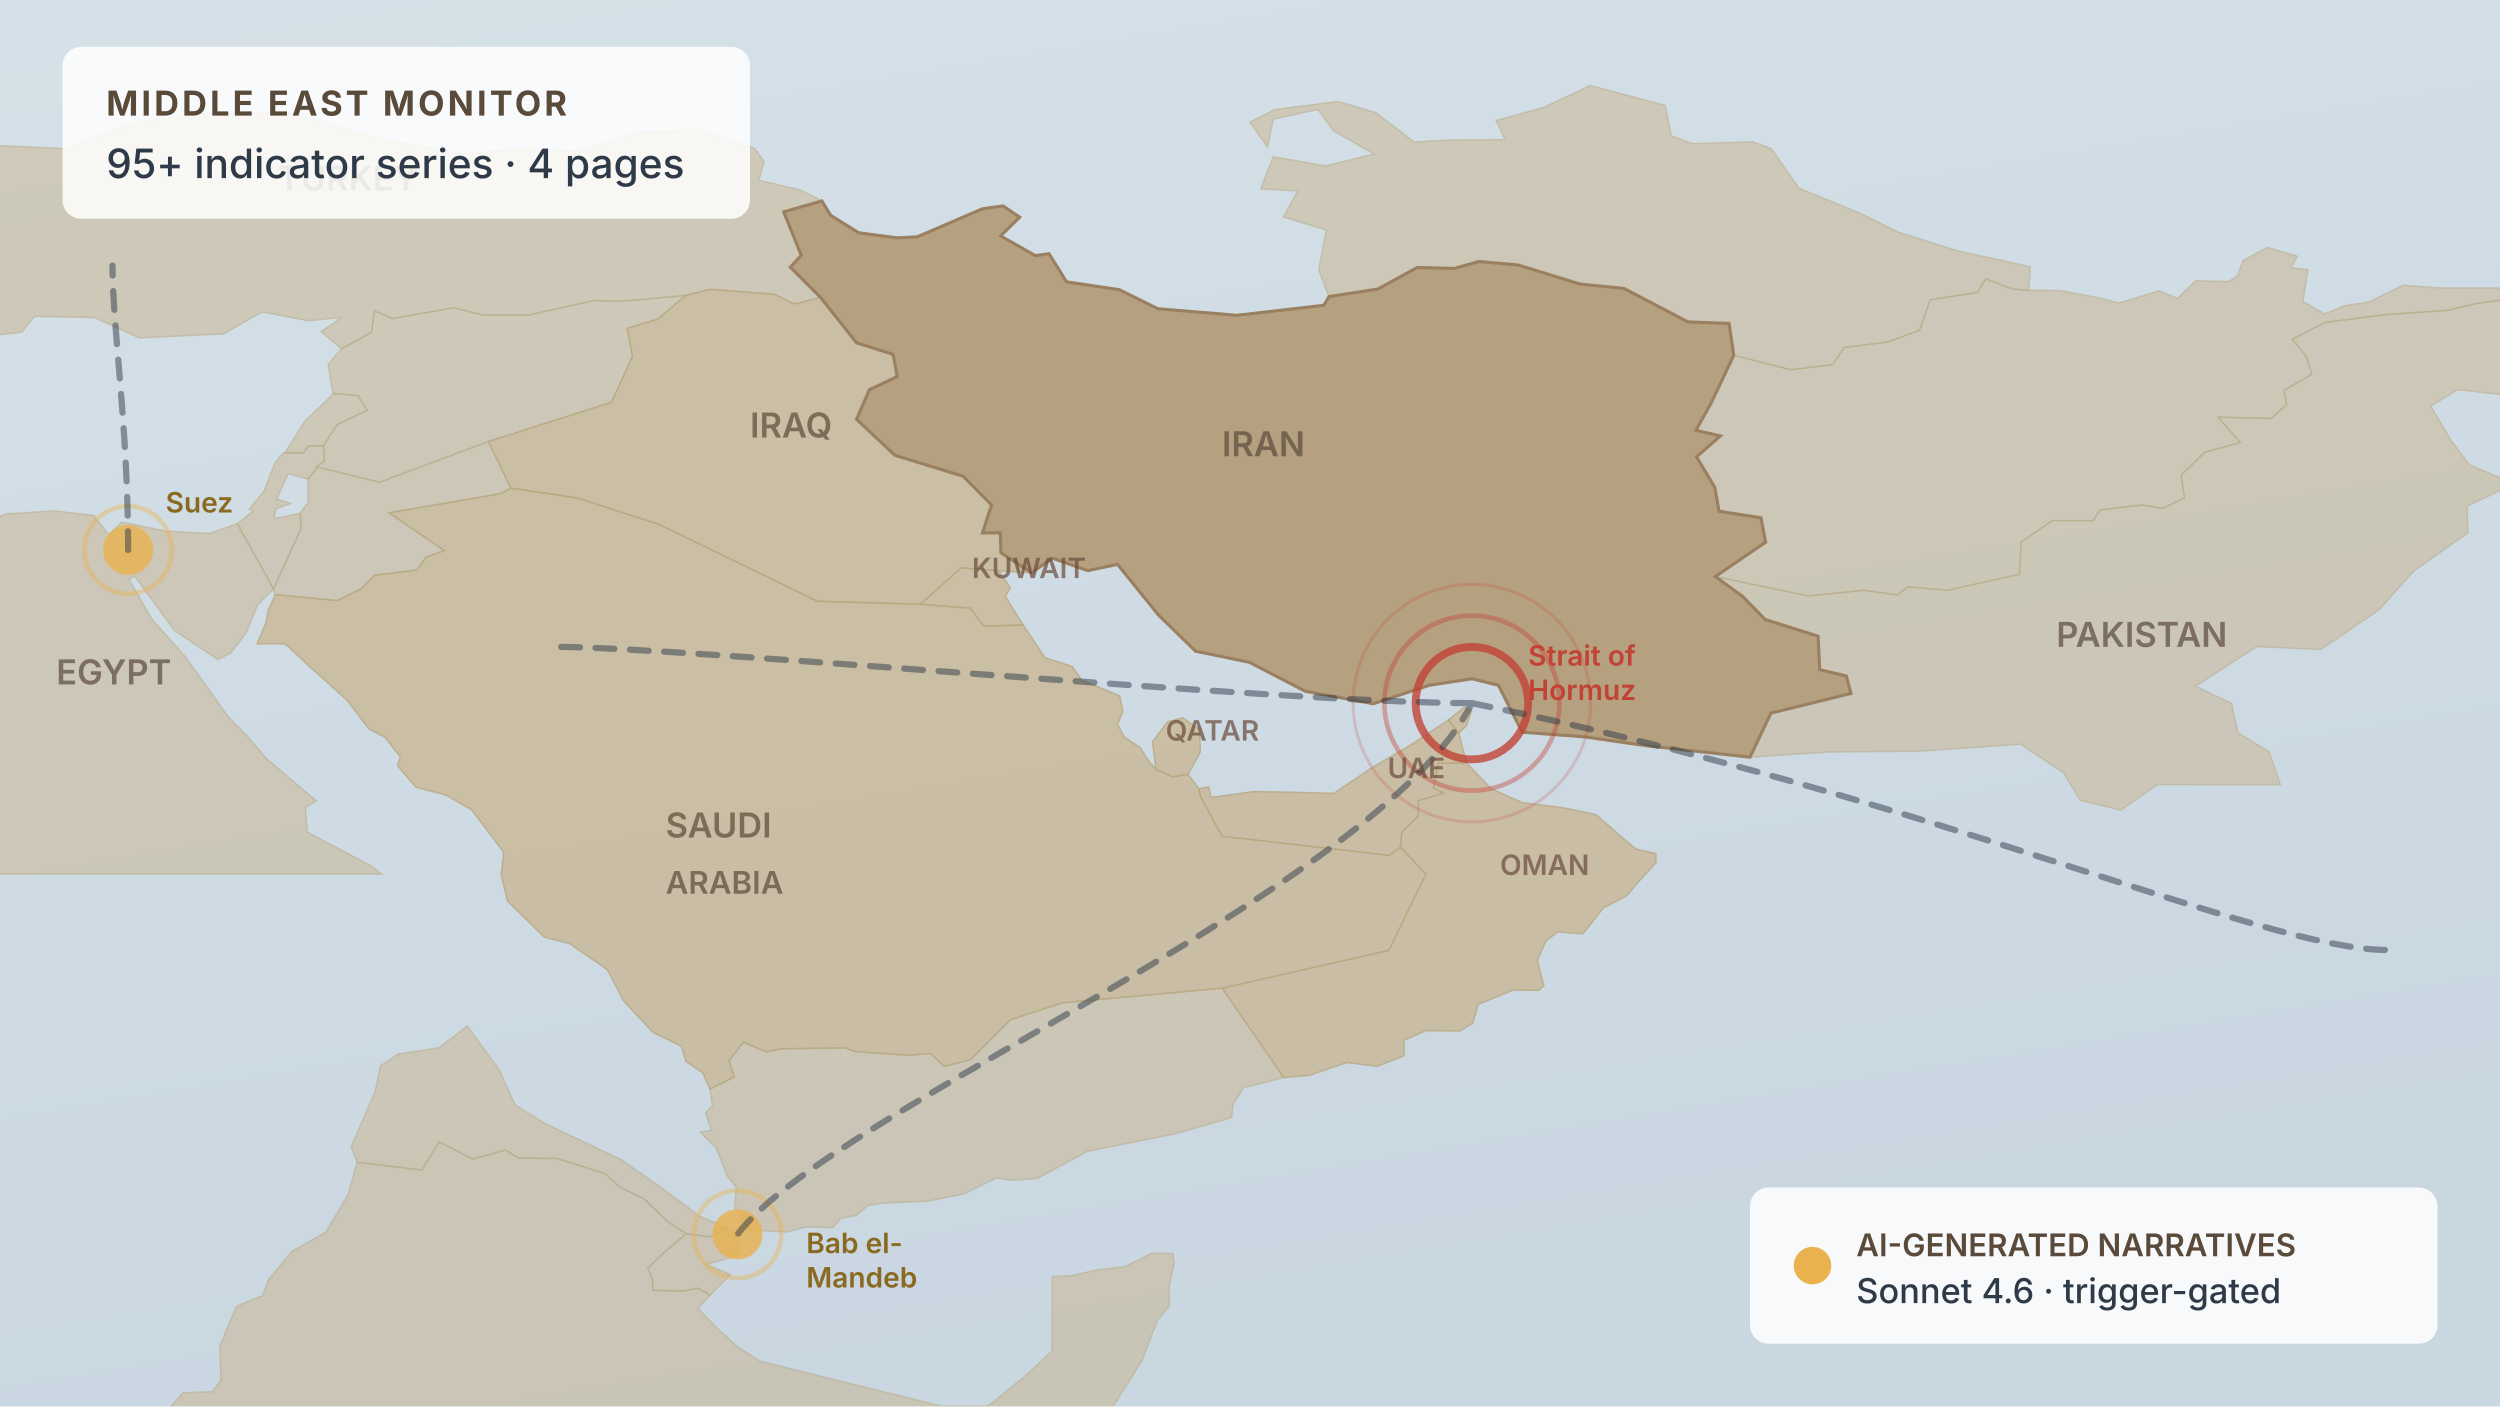
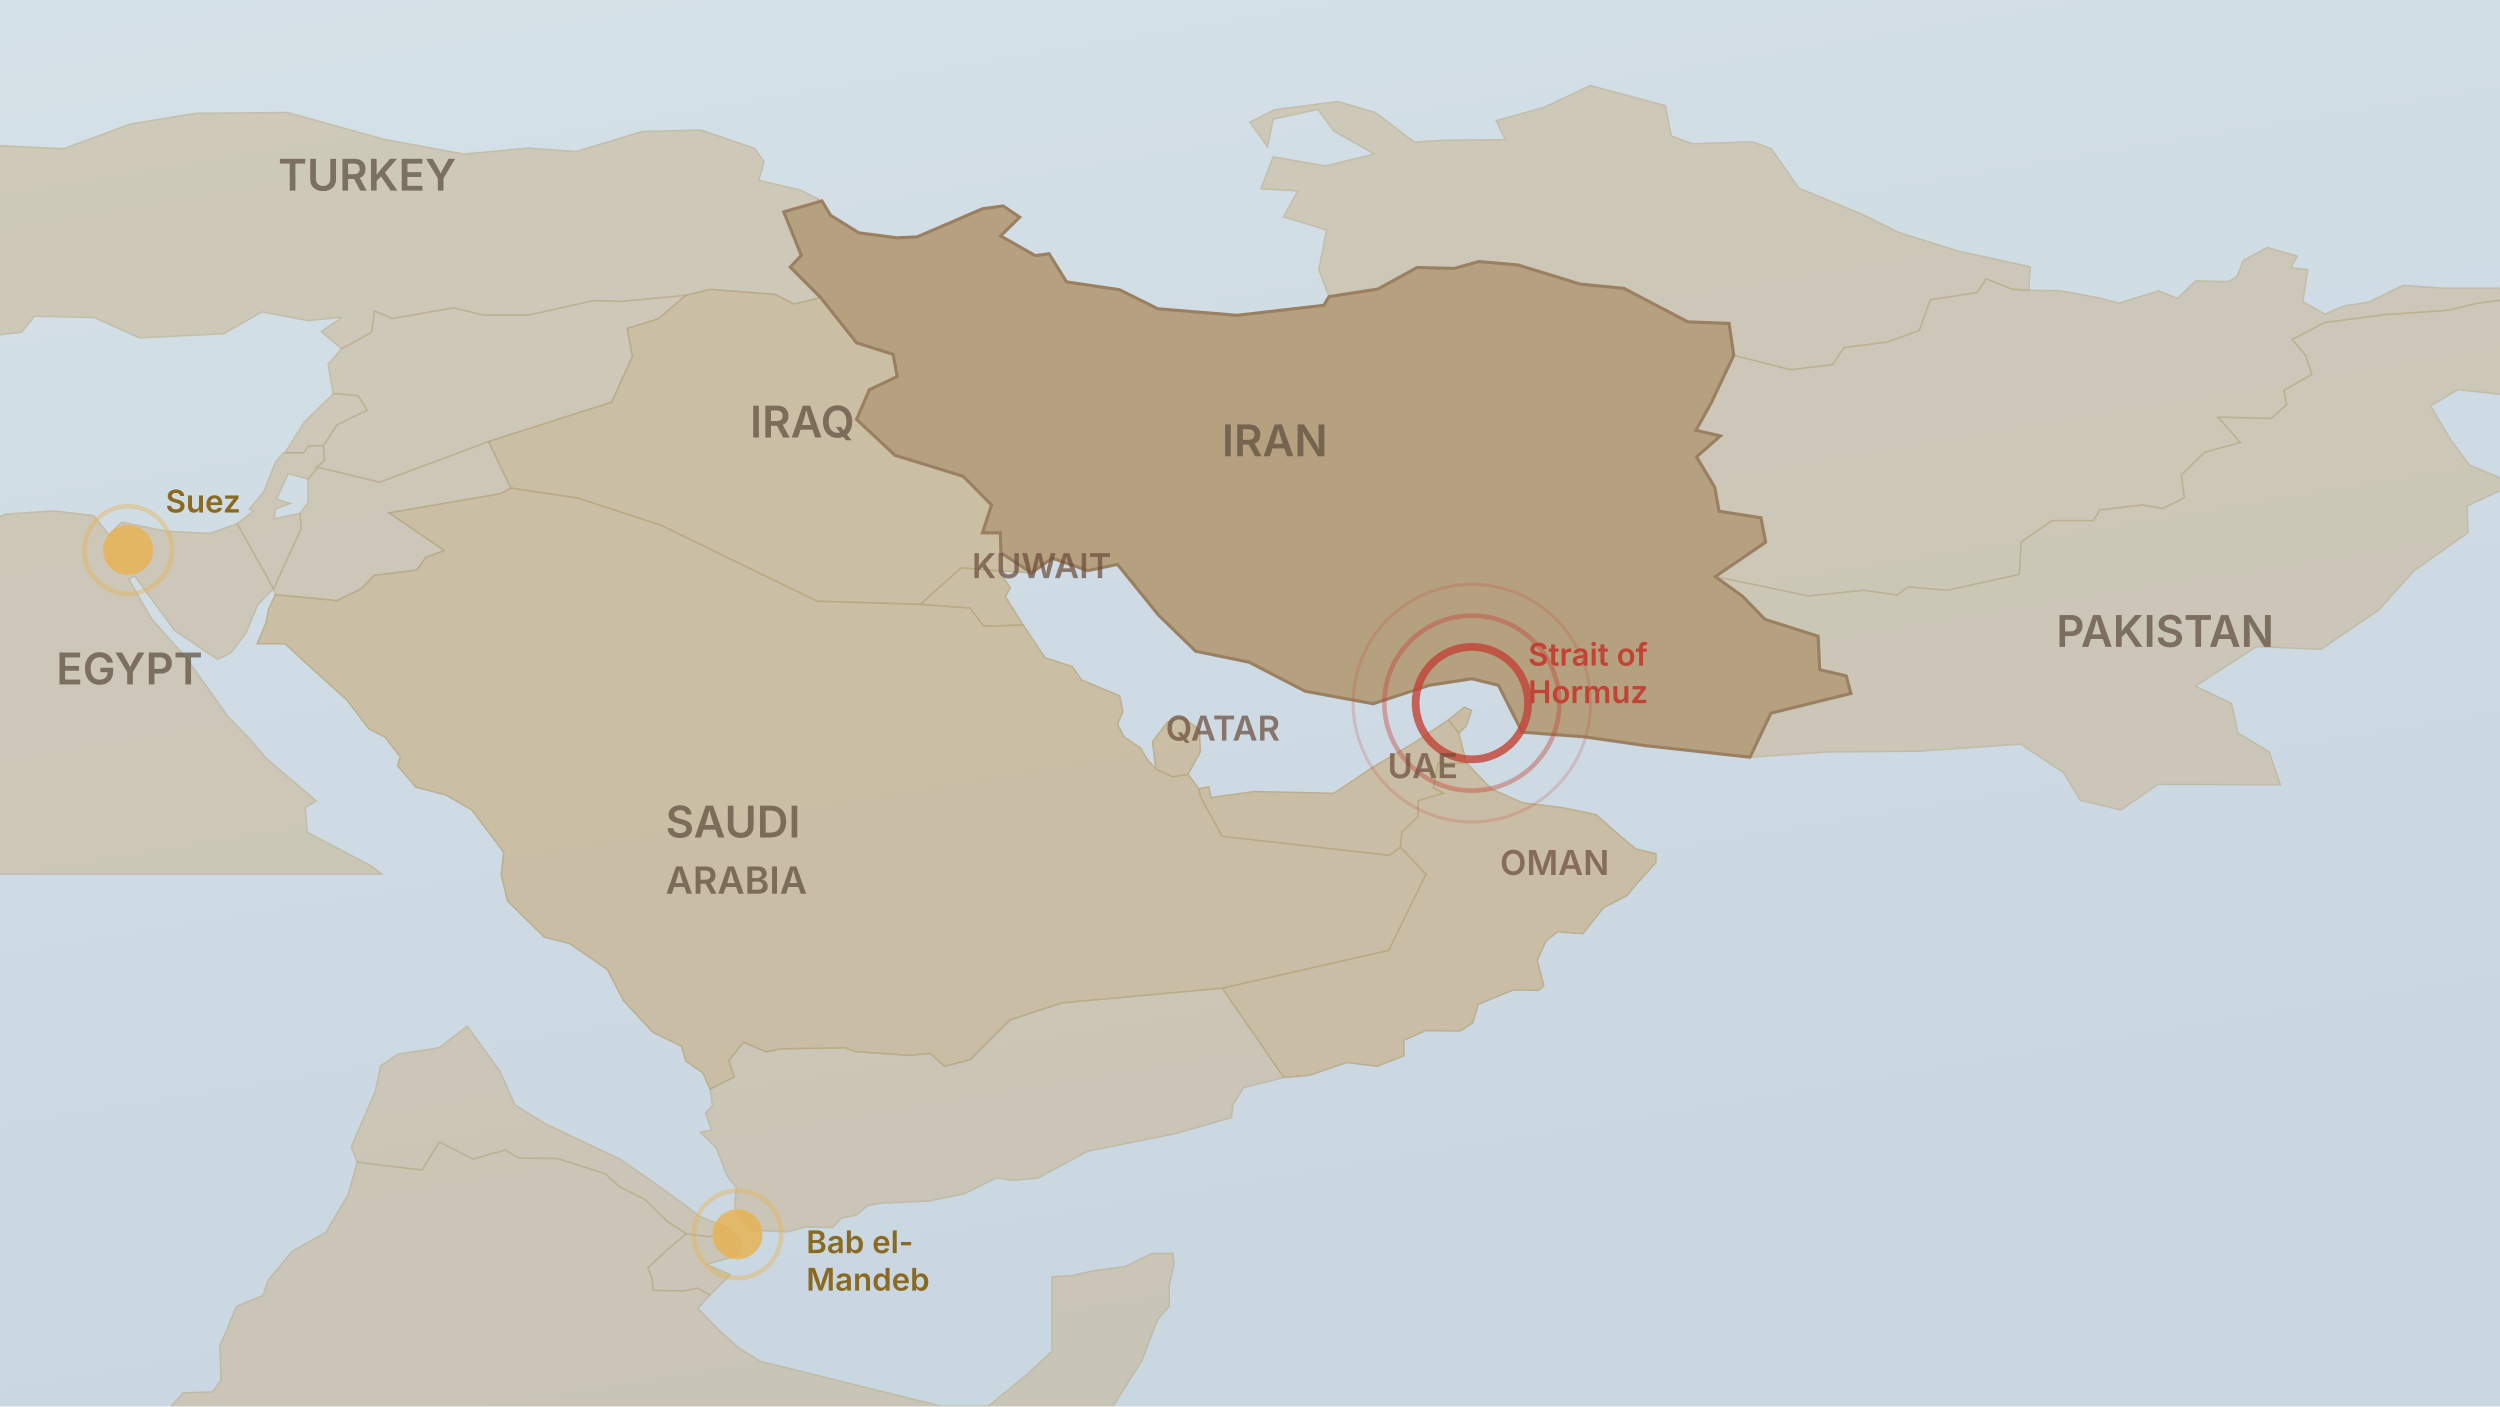
<svg xmlns="http://www.w3.org/2000/svg" viewBox="0 0 800 450" preserveAspectRatio="xMidYMid slice">
  <defs>
    <linearGradient id="me-bg" x1="0" y1="0" x2="0.3" y2="1">
      <stop offset="0" stop-color="#E8EEF3" />
      <stop offset="1" stop-color="#D4DDE8" />
    </linearGradient>
  </defs>
  <rect width="800" height="450" fill="url(#me-bg)" />
  <rect width="800" height="450" fill="#B8CCD8" opacity="0.4" />
  <path d="M649.2 92.9 L659.1 93.0 L672.5 95.5 L678.0 97.0 L690.8 93.1 L696.8 95.5 L702.6 89.9 L713.2 90.1 L715.9 88.4 L717.8 83.4 L725.5 79.2 L735.1 82.0 L733.1 85.7 L738.5 86.3 L736.9 96.5 L743.9 100.5 L750.1 97.9 L758.0 96.7 L769.0 91.3 L781.3 92.2 L799.6 92.2 L802.8 95.7 L792.5 97.1 L783.4 99.3 L763.0 100.7 L744.0 103.2 L733.5 108.6 L737.8 113.7 L739.8 119.8 L730.9 124.9 L731.7 129.5 L726.8 133.9 L709.8 133.5 L716.9 141.6 L705.6 144.7 L698.0 152.0 L699.0 159.3 L692.1 162.7 L685.5 161.6 L671.9 163.2 L669.9 166.6 L656.7 166.6 L646.8 173.4 L646.2 183.8 L623.1 188.9 L610.6 187.8 L607.1 190.4 L596.4 188.9 L578.6 190.7 L548.9 184.5 L565.0 173.5 L563.5 165.7 L550.1 163.6 L548.7 155.9 L542.9 146.2 L550.5 139.5 L542.7 137.7 L547.6 128.9 L554.8 113.7 L573.0 118.3 L586.4 116.7 L590.1 111.2 L604.1 109.4 L614.2 105.7 L617.7 95.9 L632.7 93.6 L635.5 89.2 L643.9 92.5 L649.2 92.9 Z" fill="#C9B99A" stroke="#B8A880" stroke-width="0.5" opacity="0.6" />
  <path d="M316.2 450.0 L266.0 486.5 L242.8 487.0 L227.0 495.6 L215.6 495.8 L210.8 499.6 L198.6 499.6 L191.4 495.5 L175.2 500.6 L169.9 505.7 L158.1 504.7 L154.1 503.3 L150.0 503.6 L144.4 503.5 L121.9 493.2 L109.5 493.2 L103.4 489.2 L103.4 482.4 L94.2 480.3 L83.7 467.1 L75.5 464.3 L72.5 459.4 L63.4 453.5 L52.5 452.6 L58.6 445.7 L68.0 445.4 L70.7 441.7 L70.4 430.7 L75.7 418.0 L84.1 414.6 L85.9 409.6 L93.5 400.4 L104.3 394.3 L111.4 382.3 L114.3 371.9 L135.0 374.4 L140.6 365.4 L151.3 370.9 L161.7 368.0 L166.0 370.6 L178.3 370.7 L193.7 375.6 L198.3 379.8 L206.2 383.7 L213.5 390.8 L219.6 394.8 L213.3 400.1 L207.3 405.8 L208.7 409.2 L209.0 412.9 L218.9 413.1 L223.2 412.2 L227.2 414.4 L223.3 418.7 L229.8 425.4 L236.4 431.3 L243.2 435.6 L301.3 450.0 L316.2 450.0 Z" fill="#C9B99A" stroke="#B8A880" stroke-width="0.5" opacity="0.6" />
  <path d="M114.3 371.9 L112.4 367.0 L120.1 349.2 L121.8 341.1 L127.4 337.3 L140.5 335.3 L149.5 328.4 L159.8 342.5 L164.8 353.6 L174.5 359.6 L198.7 371.1 L208.6 378.0 L218.3 385.0 L223.8 389.2 L232.5 392.8 L227.2 395.8 L219.6 394.8 L213.5 390.8 L206.2 383.7 L198.3 379.8 L193.7 375.6 L178.3 370.7 L166.0 370.6 L161.7 368.0 L151.3 370.9 L140.6 365.4 L135.0 374.4 L114.3 371.9 Z" fill="#C9B99A" stroke="#B8A880" stroke-width="0.5" opacity="0.6" />
  <path d="M219.6 394.8 L227.2 395.8 L232.5 392.8 L236.8 396.6 L236.2 401.7 L226.1 404.6 L233.7 407.9 L227.2 414.4 L223.2 412.2 L218.9 413.1 L209.0 412.9 L208.7 409.2 L207.3 405.8 L213.3 400.1 L219.6 394.8 Z" fill="#C9B99A" stroke="#B8A880" stroke-width="0.5" opacity="0.6" />
  <path d="M101.7 149.5 L98.6 153.3 L92.2 151.6 L88.5 159.7 L92.9 161.1 L88.3 162.8 L87.6 166.0 L96.0 164.3 L96.4 169.1 L87.5 188.5 L85.8 185.3 L75.9 167.6 L81.0 163.6 L79.8 162.9 L84.5 157.2 L88.1 148.0 L90.6 145.0 L91.2 144.9 L97.1 144.9 L98.7 142.7 L103.5 142.6 L103.8 147.5 L101.3 149.4 L101.7 149.5 Z" fill="#C9B99A" stroke="#B8A880" stroke-width="0.5" opacity="0.6" />
  <path d="M98.6 153.3 L101.7 149.5 L121.5 154.3 L156.3 141.3 L163.5 156.2 L160.1 158.0 L124.5 164.1 L142.2 176.2 L136.3 178.3 L133.4 182.4 L119.8 184.1 L115.6 188.4 L107.9 192.2 L88.1 190.3 L87.5 188.5 L96.4 169.1 L96.0 164.3 L98.6 160.8 L98.6 153.3 Z" fill="#C9B99A" stroke="#B8A880" stroke-width="0.5" opacity="0.6" />
  <path d="M103.5 142.6 L98.7 142.7 L97.1 144.9 L91.2 144.9 L97.5 134.9 L106.3 126.4 L106.6 125.9 L114.6 126.6 L117.5 131.3 L107.9 135.9 L103.5 142.6 Z" fill="#C9B99A" stroke="#B8A880" stroke-width="0.5" opacity="0.6" />
  <path d="M850.5 115.6 L833.3 125.8 L813.5 127.6 L786.5 124.7 L777.8 129.9 L784.1 140.6 L790.2 148.8 L804.6 154.8 L789.5 161.9 L789.7 170.5 L772.4 182.7 L761.3 195.1 L742.7 207.8 L722.1 206.9 L702.5 219.6 L714.1 225.1 L716.1 234.5 L726.1 240.6 L729.7 251.1 L690.5 251.0 L678.7 259.2 L665.7 256.1 L660.4 247.3 L646.6 238.1 L613.8 240.4 L585.0 240.6 L560.0 242.3 L566.7 228.2 L592.3 221.9 L590.8 216.3 L582.3 214.3 L581.8 203.6 L564.8 198.2 L557.7 190.9 L548.9 184.5 L578.6 190.7 L596.4 188.9 L607.1 190.4 L610.6 187.8 L623.1 188.9 L646.2 183.8 L646.8 173.4 L656.7 166.6 L669.9 166.6 L671.9 163.2 L685.5 161.6 L692.1 162.7 L699.0 159.3 L698.0 152.0 L705.6 144.7 L716.9 141.6 L709.8 133.5 L726.8 133.9 L731.7 129.5 L730.9 124.9 L739.8 119.8 L737.8 113.7 L733.5 108.6 L744.0 103.2 L763.0 100.7 L783.4 99.3 L792.5 97.1 L802.8 95.7 L816.0 101.4 L821.2 110.7 L850.5 115.6 Z" fill="#C9B99A" stroke="#B8A880" stroke-width="0.5" opacity="0.6" />
  <path d="M206.0 567.8 L195.4 557.7 L195.2 513.4 L210.8 499.6 L215.6 495.8 L227.0 495.6 L242.8 487.0 L266.0 486.5 L316.2 450.0 L328.7 439.8 L336.7 432.3 L336.7 426.0 L336.7 413.7 L336.7 408.7 L336.9 408.5 L342.5 408.3 L350.7 406.5 L360.1 405.3 L368.6 401.1 L375.3 401.1 L375.7 404.4 L374.1 411.5 L374.2 417.9 L370.4 422.3 L365.4 435.4 L356.8 449.0 L345.8 464.5 L330.6 482.4 L315.4 496.0 L294.5 512.6 L276.7 522.4 L250.1 534.5 L233.6 543.7 L214.1 558.5 L210.0 564.9 L206.0 567.8 Z" fill="#C9B99A" stroke="#B8A880" stroke-width="0.5" opacity="0.6" />
  <path d="M101.7 149.5 L101.3 149.4 L103.8 147.5 L103.5 142.6 L107.9 135.9 L117.5 131.3 L114.6 126.6 L106.6 125.9 L105.0 116.6 L109.3 111.6 L114.1 109.0 L118.9 106.3 L119.8 99.5 L125.6 101.9 L145.2 98.5 L154.6 100.8 L169.3 100.8 L189.8 96.2 L199.3 96.4 L219.5 94.5 L210.5 102.1 L200.7 105.1 L202.4 114.0 L195.7 128.7 L156.3 141.3 L121.5 154.3 L101.7 149.5 Z" fill="#C9B99A" stroke="#B8A880" stroke-width="0.5" opacity="0.6" />
  <path d="M262.6 95.2 L254.1 97.3 L247.9 94.2 L227.2 92.6 L219.5 94.5 L199.3 96.4 L189.8 96.2 L169.3 100.8 L154.6 100.8 L145.2 98.5 L125.6 101.9 L119.8 99.5 L118.9 106.3 L114.1 109.0 L109.3 111.6 L102.8 106.1 L109.5 101.5 L98.7 102.6 L83.8 99.8 L71.6 106.8 L44.6 108.1 L30.2 101.6 L11.0 101.2 L6.9 106.3 L-5.4 107.7 L-22.5 101.2 L-41.9 101.5 L-52.5 89.4 L-65.5 82.6 L-56.8 73.2 L-68.1 67.3 L-48.4 55.7 L-21.0 55.2 L-13.5 46.0 L20.4 47.6 L41.7 39.7 L62.5 36.3 L91.9 36.0 L122.9 44.6 L148.4 49.3 L169.1 47.4 L184.4 48.5 L205.4 42.1 L224.3 41.6 L241.5 47.5 L244.5 51.8 L242.8 57.7 L256.0 60.8 L263.0 64.3 L250.8 67.8 L256.4 81.7 L252.9 85.5 L262.6 95.2 Z" fill="#C9B99A" stroke="#B8A880" stroke-width="0.5" opacity="0.6" />
  <path d="M-69.0 38.6 L-50.9 34.8 L-35.6 36.4 L-33.5 41.1 L-18.0 45.0 L-21.2 48.0 L-42.4 48.7 L-49.9 52.4 L-64.8 59.0 L-70.3 53.3 L-70.1 50.8 L-65.9 49.4 L-60.4 41.8 L-69.0 38.6 Z" fill="#C9B99A" stroke="#B8A880" stroke-width="0.5" opacity="0.6" />
  <path d="M400.0 39.1 L407.9 35.1 L428.1 32.5 L440.1 36.0 L452.6 45.5 L461.7 44.9 L481.7 44.7 L478.8 38.6 L494.0 34.4 L508.9 27.4 L532.9 33.8 L534.8 43.5 L541.6 46.0 L560.9 45.4 L566.8 47.6 L575.6 60.2 L595.9 68.6 L607.4 74.3 L626.1 80.2 L649.7 85.4 L649.2 92.9 L643.9 92.5 L635.5 89.2 L632.7 93.6 L617.7 95.9 L614.2 105.7 L604.1 109.4 L590.1 111.2 L586.4 116.7 L573.0 118.3 L554.8 113.7 L553.3 103.5 L540.1 103.0 L519.7 92.3 L505.6 90.9 L485.8 84.8 L473.2 83.7 L465.4 85.9 L453.5 85.6 L440.9 92.5 L425.3 94.9 L422.0 86.3 L424.5 73.6 L410.7 69.4 L415.3 61.1 L403.5 60.4 L407.4 50.2 L424.1 53.1 L439.8 49.3 L426.8 41.9 L421.7 35.0 L407.4 38.1 L405.6 47.0 L400.0 39.1 Z" fill="#C9B99A" stroke="#B8A880" stroke-width="0.5" opacity="0.6" />
  <path d="M122.1 279.7 L51.5 279.7 L-17.4 279.7 L-88.9 279.7 L-88.9 235.0 L-88.9 191.7 L-94.2 181.9 L-89.6 174.4 L-92.4 169.2 L-85.9 163.4 L-62.3 163.2 L-45.2 166.4 L-27.6 170.0 L-19.3 171.9 L-5.6 168.0 L1.7 164.5 L17.4 163.5 L30.0 165.0 L34.8 171.1 L39.0 167.1 L53.2 170.0 L67.1 170.7 L75.9 167.6 L85.8 185.3 L87.5 188.5 L82.5 193.4 L78.7 202.6 L73.9 208.9 L69.7 211.0 L63.8 207.1 L55.8 201.7 L43.1 184.3 L41.2 185.3 L48.6 198.2 L59.5 210.4 L73.0 229.4 L79.5 236.0 L85.3 242.8 L101.2 256.3 L97.7 258.4 L98.3 266.3 L118.9 277.2 L122.1 279.7 Z" fill="#C9B99A" stroke="#B8A880" stroke-width="0.5" opacity="0.6" />
  <path d="M391.1 316.2 L405.0 336.3 L410.8 344.8 L398.0 348.0 L394.5 353.5 L394.1 357.6 L376.4 362.7 L348.0 368.4 L332.1 377.0 L324.2 377.7 L318.9 376.9 L308.5 382.0 L297.2 384.3 L282.3 385.0 L277.8 385.7 L273.9 388.9 L269.2 389.8 L266.5 392.8 L257.7 392.6 L252.0 394.2 L239.7 393.6 L235.1 386.5 L235.6 379.9 L232.7 376.3 L229.2 367.3 L224.1 362.3 L227.7 361.7 L225.8 356.1 L228.0 353.8 L227.2 348.5 L235.0 344.6 L233.2 339.5 L237.9 333.5 L245.2 336.6 L250.0 335.6 L270.5 335.3 L273.7 336.5 L291.0 337.7 L297.7 337.1 L302.2 341.2 L310.5 339.1 L323.3 326.3 L339.9 320.9 L391.1 316.2 Z" fill="#C9B99A" stroke="#B8A880" stroke-width="0.5" opacity="0.6" />
  <path d="M163.5 156.2 L156.3 141.3 L195.7 128.7 L202.4 114.0 L200.7 105.1 L210.5 102.1 L219.5 94.5 L227.2 92.6 L247.9 94.2 L254.1 97.3 L262.6 95.2 L274.1 109.7 L285.8 113.4 L287.1 120.5 L278.2 124.7 L274.1 134.2 L286.4 145.7 L308.2 152.4 L317.3 161.6 L314.4 170.5 L320.1 170.5 L320.3 176.9 L330.1 183.3 L319.6 182.7 L307.6 181.7 L294.5 193.4 L261.5 192.4 L211.3 168.0 L184.9 159.4 L163.5 156.2 Z" fill="#C9B99A" stroke="#B8A880" stroke-width="0.5" opacity="0.85" />
  <path d="M319.6 182.7 L323.3 188.1 L321.7 190.9 L327.4 200.0 L314.8 200.4 L310.4 194.6 L294.5 193.4 L307.6 181.7 L319.6 182.7 Z" fill="#C9B99A" stroke="#B8A880" stroke-width="0.5" opacity="0.85" />
  <path d="M448.1 271.1 L448.6 266.2 L453.8 261.2 L453.8 256.2 L461.9 253.8 L458.7 252.1 L460.2 244.2 L469.3 244.2 L477.3 252.5 L487.2 256.9 L500.2 258.5 L510.7 260.7 L518.7 267.7 L523.5 271.7 L529.9 273.2 L529.9 276.0 L523.4 283.2 L520.6 286.6 L513.1 290.5 L506.5 298.8 L498.4 298.2 L494.7 301.1 L491.9 307.3 L494.0 315.4 L492.4 316.9 L484.2 316.8 L473.0 321.4 L471.3 327.3 L467.3 329.9 L456.2 329.8 L449.2 332.9 L449.3 337.8 L440.7 341.2 L430.9 340.0 L419.0 344.1 L410.8 344.8 L405.0 336.3 L391.1 316.2 L444.4 304.1 L456.3 279.7 L448.1 271.1 Z" fill="#C9B99A" stroke="#B8A880" stroke-width="0.5" opacity="0.85" />
  <path d="M466.8 234.6 L463.5 230.4 L468.6 226.3 L470.9 227.3 L469.2 232.3 L466.8 234.6 Z" fill="#C9B99A" stroke="#B8A880" stroke-width="0.5" opacity="0.85" />
  <path d="M369.9 246.2 L368.8 237.4 L373.6 231.0 L378.5 229.7 L383.8 233.5 L384.1 240.6 L380.2 247.8 L375.3 248.6 L369.9 246.2 Z" fill="#C9B99A" stroke="#B8A880" stroke-width="0.5" opacity="0.85" />
  <path d="M88.1 190.3 L107.9 192.2 L115.6 188.4 L119.8 184.1 L133.4 182.4 L136.3 178.3 L142.2 176.2 L124.5 164.1 L160.1 158.0 L163.5 156.2 L184.9 159.4 L211.3 168.0 L261.5 192.4 L294.5 193.4 L310.4 194.6 L314.8 200.4 L327.4 200.0 L334.4 210.5 L343.1 213.3 L346.1 217.6 L358.3 222.7 L359.3 227.7 L357.6 231.8 L359.8 235.9 L364.9 239.3 L367.3 243.2 L369.9 246.2 L375.3 248.6 L380.2 247.8 L383.6 252.4 L384.3 255.2 L391.1 267.6 L444.6 273.7 L448.1 271.1 L456.3 279.7 L444.4 304.1 L391.1 316.2 L339.9 320.9 L323.3 326.3 L310.5 339.1 L302.2 341.2 L297.7 337.1 L291.0 337.7 L273.7 336.5 L270.5 335.3 L250.0 335.6 L245.2 336.6 L237.9 333.5 L233.2 339.5 L235.0 344.6 L227.2 348.5 L224.9 343.3 L219.5 339.6 L218.1 334.8 L209.0 330.4 L199.5 320.2 L194.4 310.3 L182.2 301.9 L174.2 299.9 L162.4 288.3 L160.4 279.9 L161.2 272.7 L151.0 259.2 L142.7 254.4 L133.1 251.9 L127.2 245.0 L128.1 242.2 L123.2 235.9 L118.0 233.2 L111.1 224.1 L100.2 214.3 L91.2 206.0 L82.3 206.0 L85.1 199.4 L85.9 195.1 L88.1 190.3 Z" fill="#C9B99A" stroke="#B8A880" stroke-width="0.5" opacity="0.85" />
  <path d="M383.6 252.4 L386.8 251.8 L387.5 255.2 L401.4 253.3 L416.1 253.6 L426.8 253.9 L439.0 245.7 L452.2 237.9 L463.5 230.4 L466.8 234.6 L469.3 244.2 L460.2 244.2 L458.7 252.1 L461.9 253.8 L453.8 256.2 L453.8 261.2 L448.6 266.2 L448.1 271.1 L444.6 273.7 L391.1 267.6 L384.3 255.2 L383.6 252.4 Z" fill="#C9B99A" stroke="#B8A880" stroke-width="0.5" opacity="0.85" />
  <path d="M330.1 183.3 L320.3 176.9 L320.1 170.5 L314.4 170.5 L317.3 161.6 L308.2 152.4 L286.4 145.7 L274.1 134.2 L278.2 124.7 L287.1 120.5 L285.8 113.4 L274.1 109.7 L262.6 95.2 L252.9 85.5 L256.4 81.7 L250.8 67.8 L263.0 64.3 L265.8 68.9 L274.8 74.5 L287.0 76.1 L293.5 75.8 L314.4 66.8 L321.0 65.9 L326.3 69.5 L320.2 75.5 L331.3 81.8 L335.7 81.2 L341.3 90.2 L358.2 92.7 L370.5 98.8 L395.8 100.9 L423.6 97.7 L425.3 94.9 L440.9 92.5 L453.5 85.6 L465.4 85.9 L473.2 83.7 L485.8 84.8 L505.6 90.9 L519.7 92.3 L540.1 103.0 L553.3 103.5 L554.8 113.7 L547.6 128.9 L542.7 137.7 L550.5 139.5 L542.9 146.2 L548.7 155.9 L550.1 163.6 L563.5 165.7 L565.0 173.5 L548.9 184.5 L557.7 190.9 L564.8 198.2 L581.8 203.6 L582.3 214.3 L590.8 216.3 L592.3 221.9 L566.7 228.2 L560.0 242.3 L526.5 238.6 L507.1 235.8 L487.1 234.3 L479.5 219.3 L471.0 217.2 L457.3 219.3 L439.4 225.2 L417.7 221.2 L399.7 211.9 L382.6 208.4 L370.7 196.8 L357.6 180.6 L348.1 182.6 L336.7 178.6 L330.1 183.3 Z" fill="#B5A080" stroke="#9A8060" stroke-width="1" />
  <circle cx="471" cy="225" r="18" fill="none" stroke="#C24234" stroke-width="2.5" opacity="0.8" />
  <circle cx="471" cy="225" r="28" fill="none" stroke="#C24234" stroke-width="1.5" opacity="0.4" />
  <circle cx="471" cy="225" r="38" fill="none" stroke="#C24234" stroke-width="1" opacity="0.2" />
  <circle cx="41" cy="176" r="8" fill="#E9B24E" opacity="0.8" />
  <circle cx="41" cy="176" r="14" fill="none" stroke="#E9B24E" stroke-width="1.5" opacity="0.4" />
  <circle cx="236" cy="395" r="8" fill="#E9B24E" opacity="0.8" />
  <circle cx="236" cy="395" r="14" fill="none" stroke="#E9B24E" stroke-width="1.5" opacity="0.4" />
-   <g fill="none" stroke="#2E3A48" stroke-width="2" stroke-linecap="round" opacity="0.5">
-     <path d="M 471,225 C 618,255 724,304 764,304" stroke-dasharray="6 5" />
-     <path d="M 471,225 C 411,225 218,207 178,207" stroke-dasharray="6 5" />
-     <path d="M 471,225 C 441,285 266,355 236,395" stroke-dasharray="6 5" />
-     <path d="M 41,176 C 41,136 36,105 36,85" stroke-dasharray="6 5" />
-   </g>
-   <g font-family="-apple-system,sans-serif" font-size="11" fill="#5A4A3A" font-weight="600" opacity="0.7">
+   <g font-family="-apple-system,sans-serif" font-size="14" fill="#5A4A3A" font-weight="600" opacity="0.7">
    <text x="391" y="146">IRAN</text>
    <text x="240" y="140">IRAQ</text>
    <text x="18" y="219">EGYPT</text>
    <text x="89" y="61">TURKEY</text>
    <text x="658" y="207">PAKISTAN</text>
    <text x="213" y="268">SAUDI</text>
-     <text x="213" y="286" font-size="10">ARABIA</text>
-     <text x="444" y="249" font-size="9" fill="#6A4A3A">UAE</text>
-     <text x="373" y="237" font-size="9" fill="#6A4A3A">QATAR</text>
-     <text x="311" y="185" font-size="9" fill="#6A4A3A">KUWAIT</text>
-     <text x="480" y="280" font-size="9" fill="#6A4A3A">OMAN</text>
+     <text x="213" y="286" font-size="12">ARABIA</text>
+     <text x="444" y="249" font-size="11" fill="#6A4A3A">UAE</text>
+     <text x="373" y="237" font-size="11" fill="#6A4A3A">QATAR</text>
+     <text x="311" y="185" font-size="11" fill="#6A4A3A">KUWAIT</text>
+     <text x="480" y="280" font-size="11" fill="#6A4A3A">OMAN</text>
  </g>
-   <g font-family="-apple-system,sans-serif" font-size="9" fill="#C24234" font-weight="600">
+   <g font-family="-apple-system,sans-serif" font-size="10" fill="#C24234" font-weight="600">
    <text x="489" y="213">Strait of</text>
-     <text x="489" y="224">Hormuz</text>
+     <text x="489" y="225">Hormuz</text>
  </g>
-   <g font-family="-apple-system,sans-serif" font-size="9" fill="#8A6A20" font-weight="600">
+   <g font-family="-apple-system,sans-serif" font-size="10" fill="#8A6A20" font-weight="600">
    <text x="53" y="164">Suez</text>
    <text x="258" y="401">Bab el-</text>
-     <text x="258" y="412">Mandeb</text>
-   </g>
-   <g transform="translate(20,15)">
-     <rect x="0" y="0" width="220" height="55" fill="#FFFFFF" opacity="0.85" rx="6" />
-     <text x="14" y="22" font-family="-apple-system,sans-serif" font-size="11" fill="#5A4A3A" font-weight="700" letter-spacing="1">MIDDLE EAST MONITOR</text>
-     <text x="14" y="42" font-family="-apple-system,sans-serif" font-size="13" fill="#2E3A48" font-weight="500">95+ indicator series · 4 pages</text>
-   </g>
-   <g transform="translate(560,380)">
-     <rect x="0" y="0" width="220" height="50" fill="#FFFFFF" opacity="0.85" rx="6" />
-     <circle cx="20" cy="25" r="6" fill="#E9B24E" />
-     <text x="34" y="22" font-family="-apple-system,sans-serif" font-size="10" fill="#5A4A3A" font-weight="600">AI-GENERATED NARRATIVES</text>
-     <text x="34" y="37" font-family="-apple-system,sans-serif" font-size="11" fill="#2E3A48" font-weight="500">Sonnet 4.6 · trigger-gated</text>
+     <text x="258" y="413">Mandeb</text>
  </g>
</svg>
